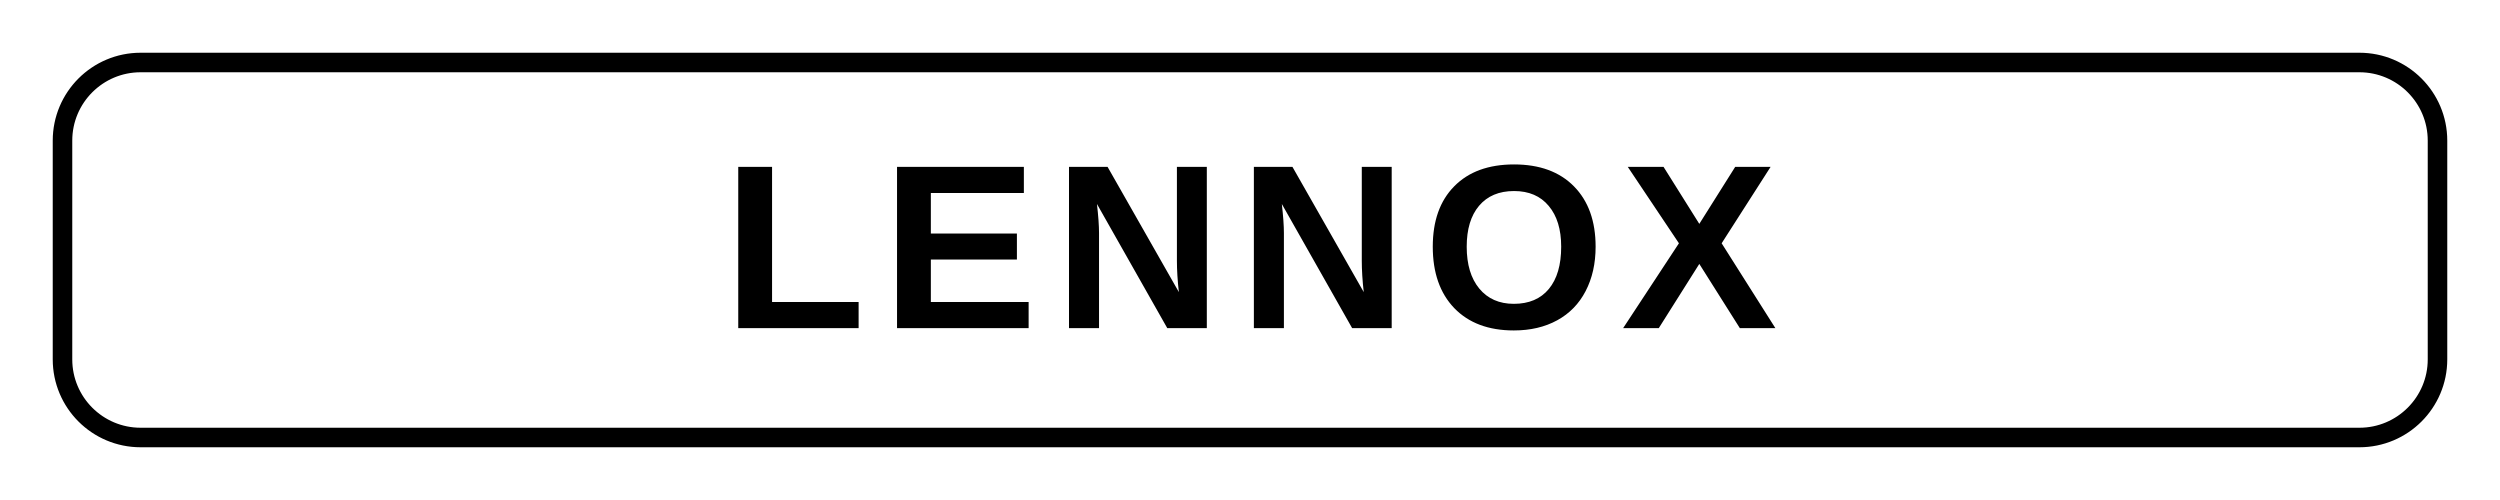
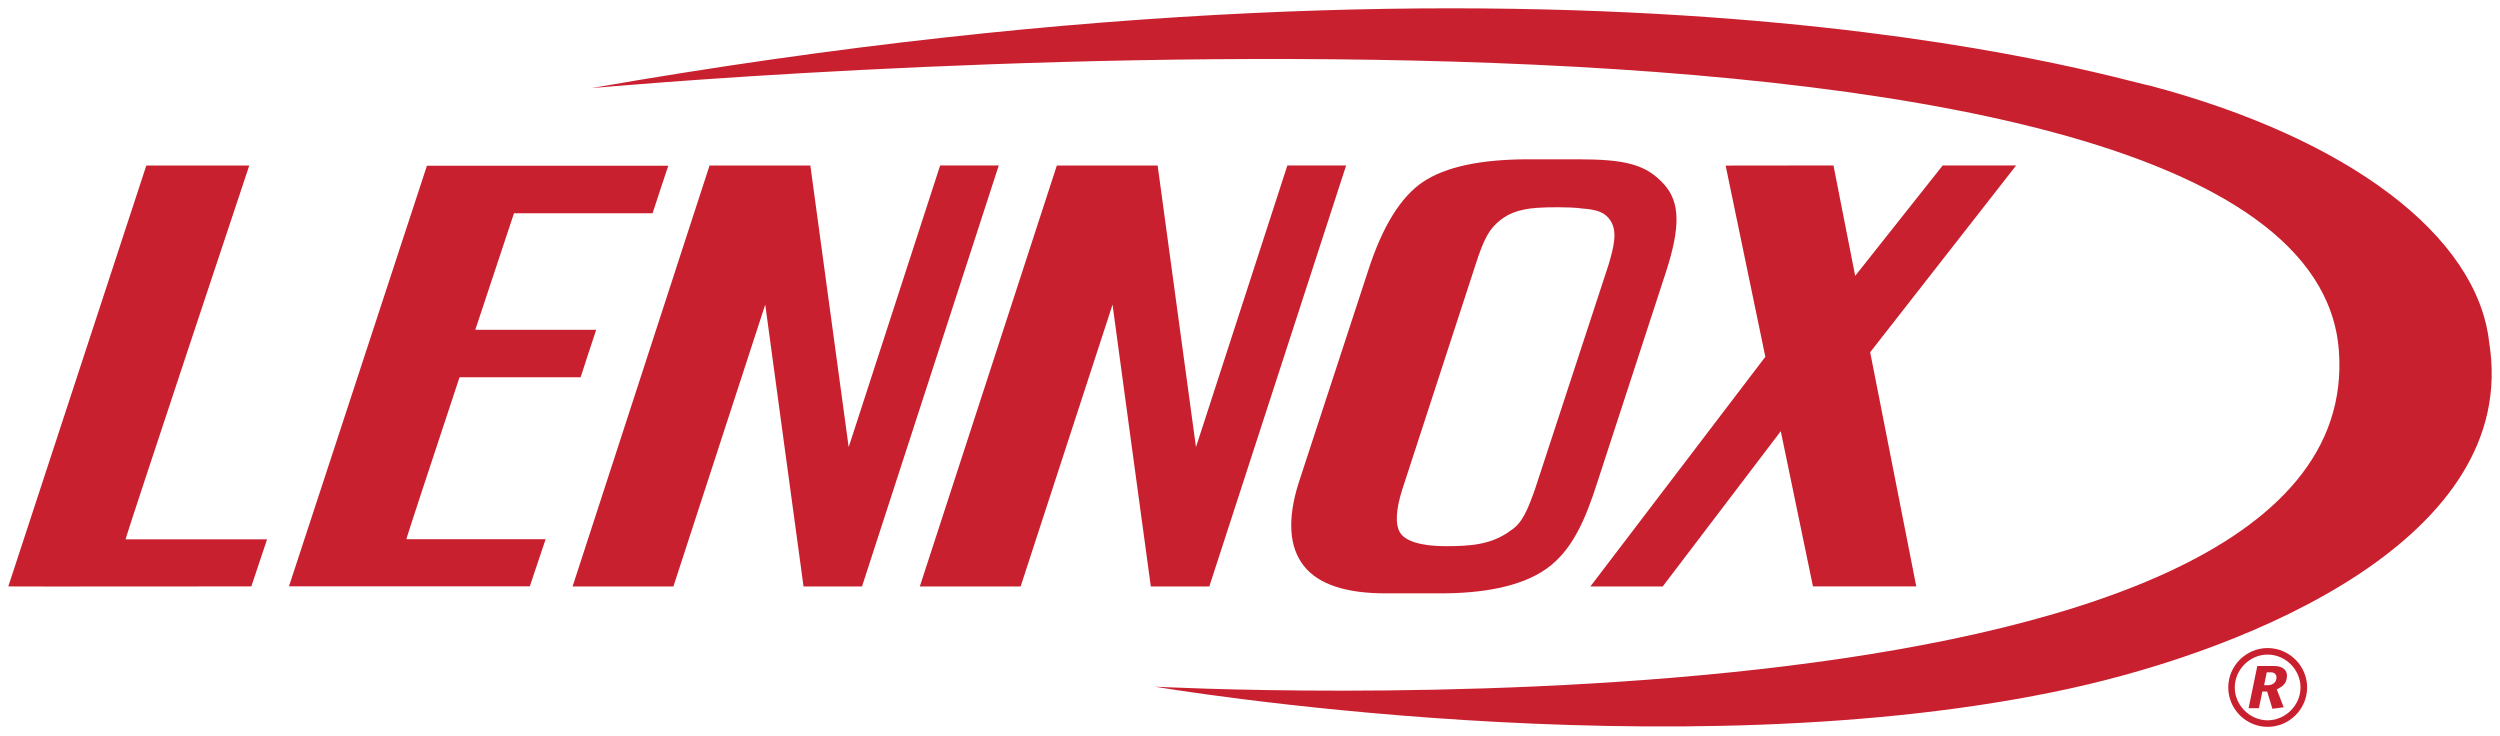
- <svg xmlns="http://www.w3.org/2000/svg" viewBox="0 0 320 64" role="img" aria-labelledby="title">
-   <rect x="8" y="8" width="304" height="48" rx="10" fill="none" stroke="currentColor" stroke-width="2.5" />
-   <text x="160" y="42" text-anchor="middle" font-family="Montserrat, Arial, sans-serif" font-size="30" font-weight="800" letter-spacing="2" fill="currentColor">LENNOX</text>
+ <svg xmlns="http://www.w3.org/2000/svg" width="150.618" height="44.293" viewBox="0 0 39.851 11.719" version="1.1" id="svg8640">
+   <defs id="defs8634" />
+   <g id="layer1" transform="translate(38.31399,-142.8415)">
+     <g id="g9223" transform="translate(0.1322919,-0.1322897)">
+       <path id="path8548" d="m -5.438,153.946 c -6.299,1.384 -14.602,-0.027 -14.602,-0.027 0,0 19.361,1.053 18.876,-5.359 -0.506,-6.703 -27.858,-4.181 -27.858,-4.181 15.926,-2.784 24.248,-0.149 24.855,-0.038 3.16,0.841 5.211,2.391 5.399,4.09 0.505,3.12 -3.806,4.886 -6.67,5.515 z" style="fill:#c9202f;stroke-width:0.265" />
+       <path id="path8550" d="m -16.359,152.432 c -0.639,0 -1.074,-0.146 -1.304,-0.438 -0.23,-0.292 -0.27,-0.734 -0.08,-1.33 l 1.103,-3.368 c 0.228,-0.71 0.521,-1.185 0.879,-1.424 0.358,-0.239 0.918,-0.359 1.68,-0.359 h 0.782 c 0.761,0 1.097,0.08 1.384,0.406 0.247,0.28 0.257,0.667 0.029,1.377 l -1.098,3.365 c -0.191,0.596 -0.399,1.089 -0.816,1.382 -0.418,0.293 -1.043,0.389 -1.682,0.389 z m 3.554,-5.239 c 0.08,-0.272 0.148,-0.524 0.03,-0.703 -0.086,-0.133 -0.213,-0.175 -0.453,-0.193 -0.219,-0.031 -0.605,-0.016 -0.605,-0.016 -0.333,0.01 -0.535,0.071 -0.701,0.204 -0.166,0.134 -0.253,0.275 -0.391,0.706 l -1.164,3.571 c -0.107,0.333 -0.12,0.567 -0.04,0.701 0.08,0.134 0.329,0.217 0.727,0.217 0.375,-0.001 0.728,-0.016 1.041,-0.253 0.18,-0.114 0.27,-0.333 0.386,-0.664 z" style="fill:#c9202f;stroke-width:0.265" />
+       <path id="path8552" d="m -34.44,152.321 c 0,0 -3.875,0.004 -3.874,5.3e-4 l 2.2,-6.709 h 1.641 c 0,0 -1.986,5.958 -1.971,5.958 h 2.255 z" style="fill:#c9202f;stroke-width:0.265" />
+       <path id="path8554" d="m -28.044,146.373 c -0.002,0 0.25,-0.757 0.25,-0.757 h -3.846 c -5.2e-4,0 -10e-4,0 -10e-4,0 l -2.199,6.704 h 3.839 l 0.252,-0.751 c 0,0 -2.049,0 -2.219,0 -0.007,0 0.401,-1.236 0.847,-2.582 0.883,0 1.931,0 1.93,0 -0.002,0 0.248,-0.756 0.248,-0.756 0,0 -1.011,0 -1.927,-2.7e-4 0.232,-0.699 0.455,-1.371 0.617,-1.858 1.042,0 2.21,0 2.209,0 z" style="fill:#c9202f;stroke-width:0.265" />
+       <path id="path8556" d="m -17.925,145.611 -1.457,4.49 -0.611,-4.489 -1.607,7.9e-4 -2.184,6.709 h 1.607 l 1.465,-4.492 c 0,0 0.599,4.425 0.61,4.49 l -5.3e-4,0.002 0.933,5.3e-4 2.181,-6.711 z" style="fill:#c9202f;stroke-width:0.265" />
+       <path id="path8558" d="m -6.308,145.611 h -1.171 l -1.395,1.76 -0.346,-1.76 -1.719,0.002 0.633,3.048 -2.789,3.661 h 1.153 l 1.882,-2.475 0.513,2.474 1.647,5.3e-4 -0.735,-3.733 z" style="fill:#c9202f;stroke-width:0.265" />
+       <path id="path8560" d="m -23.46,145.611 -1.458,4.49 -0.611,-4.489 -1.607,7.9e-4 -2.183,6.709 h 1.607 l 1.464,-4.493 c 0,0 0.6,4.429 0.61,4.49 l -5.3e-4,0.003 h 0.933 l 2.18,-6.711 h -0.935 z" style="fill:#c9202f;stroke-width:0.265" />
+       <path id="path8562" d="m -1.67,153.932 c 0,0.345 -0.283,0.628 -0.629,0.628 -0.345,0 -0.628,-0.283 -0.628,-0.628 0,-0.345 0.283,-0.628 0.628,-0.628 0.345,0 0.629,0.283 0.629,0.628 z m -1.153,0 c 0,0.285 0.239,0.523 0.524,0.524 0.284,-0.002 0.524,-0.24 0.524,-0.524 0,-0.284 -0.24,-0.524 -0.524,-0.524 -0.285,0 -0.524,0.24 -0.524,0.524 z m 0.359,-0.342 h 0.27 c 0.148,0 0.203,0.078 0.203,0.151 0,0.141 -0.088,0.184 -0.163,0.221 l 0.111,0.286 -0.18,0.024 -0.084,-0.275 h -0.076 l -0.056,0.266 h -0.164 z m 0.108,0.306 h 0.059 c 0.085,0 0.139,-0.05 0.139,-0.127 0,-0.041 -0.033,-0.078 -0.086,-0.078 h -0.069 z" style="fill:#c9202f;stroke-width:0.265" />
+     </g>
+   </g>
</svg>
